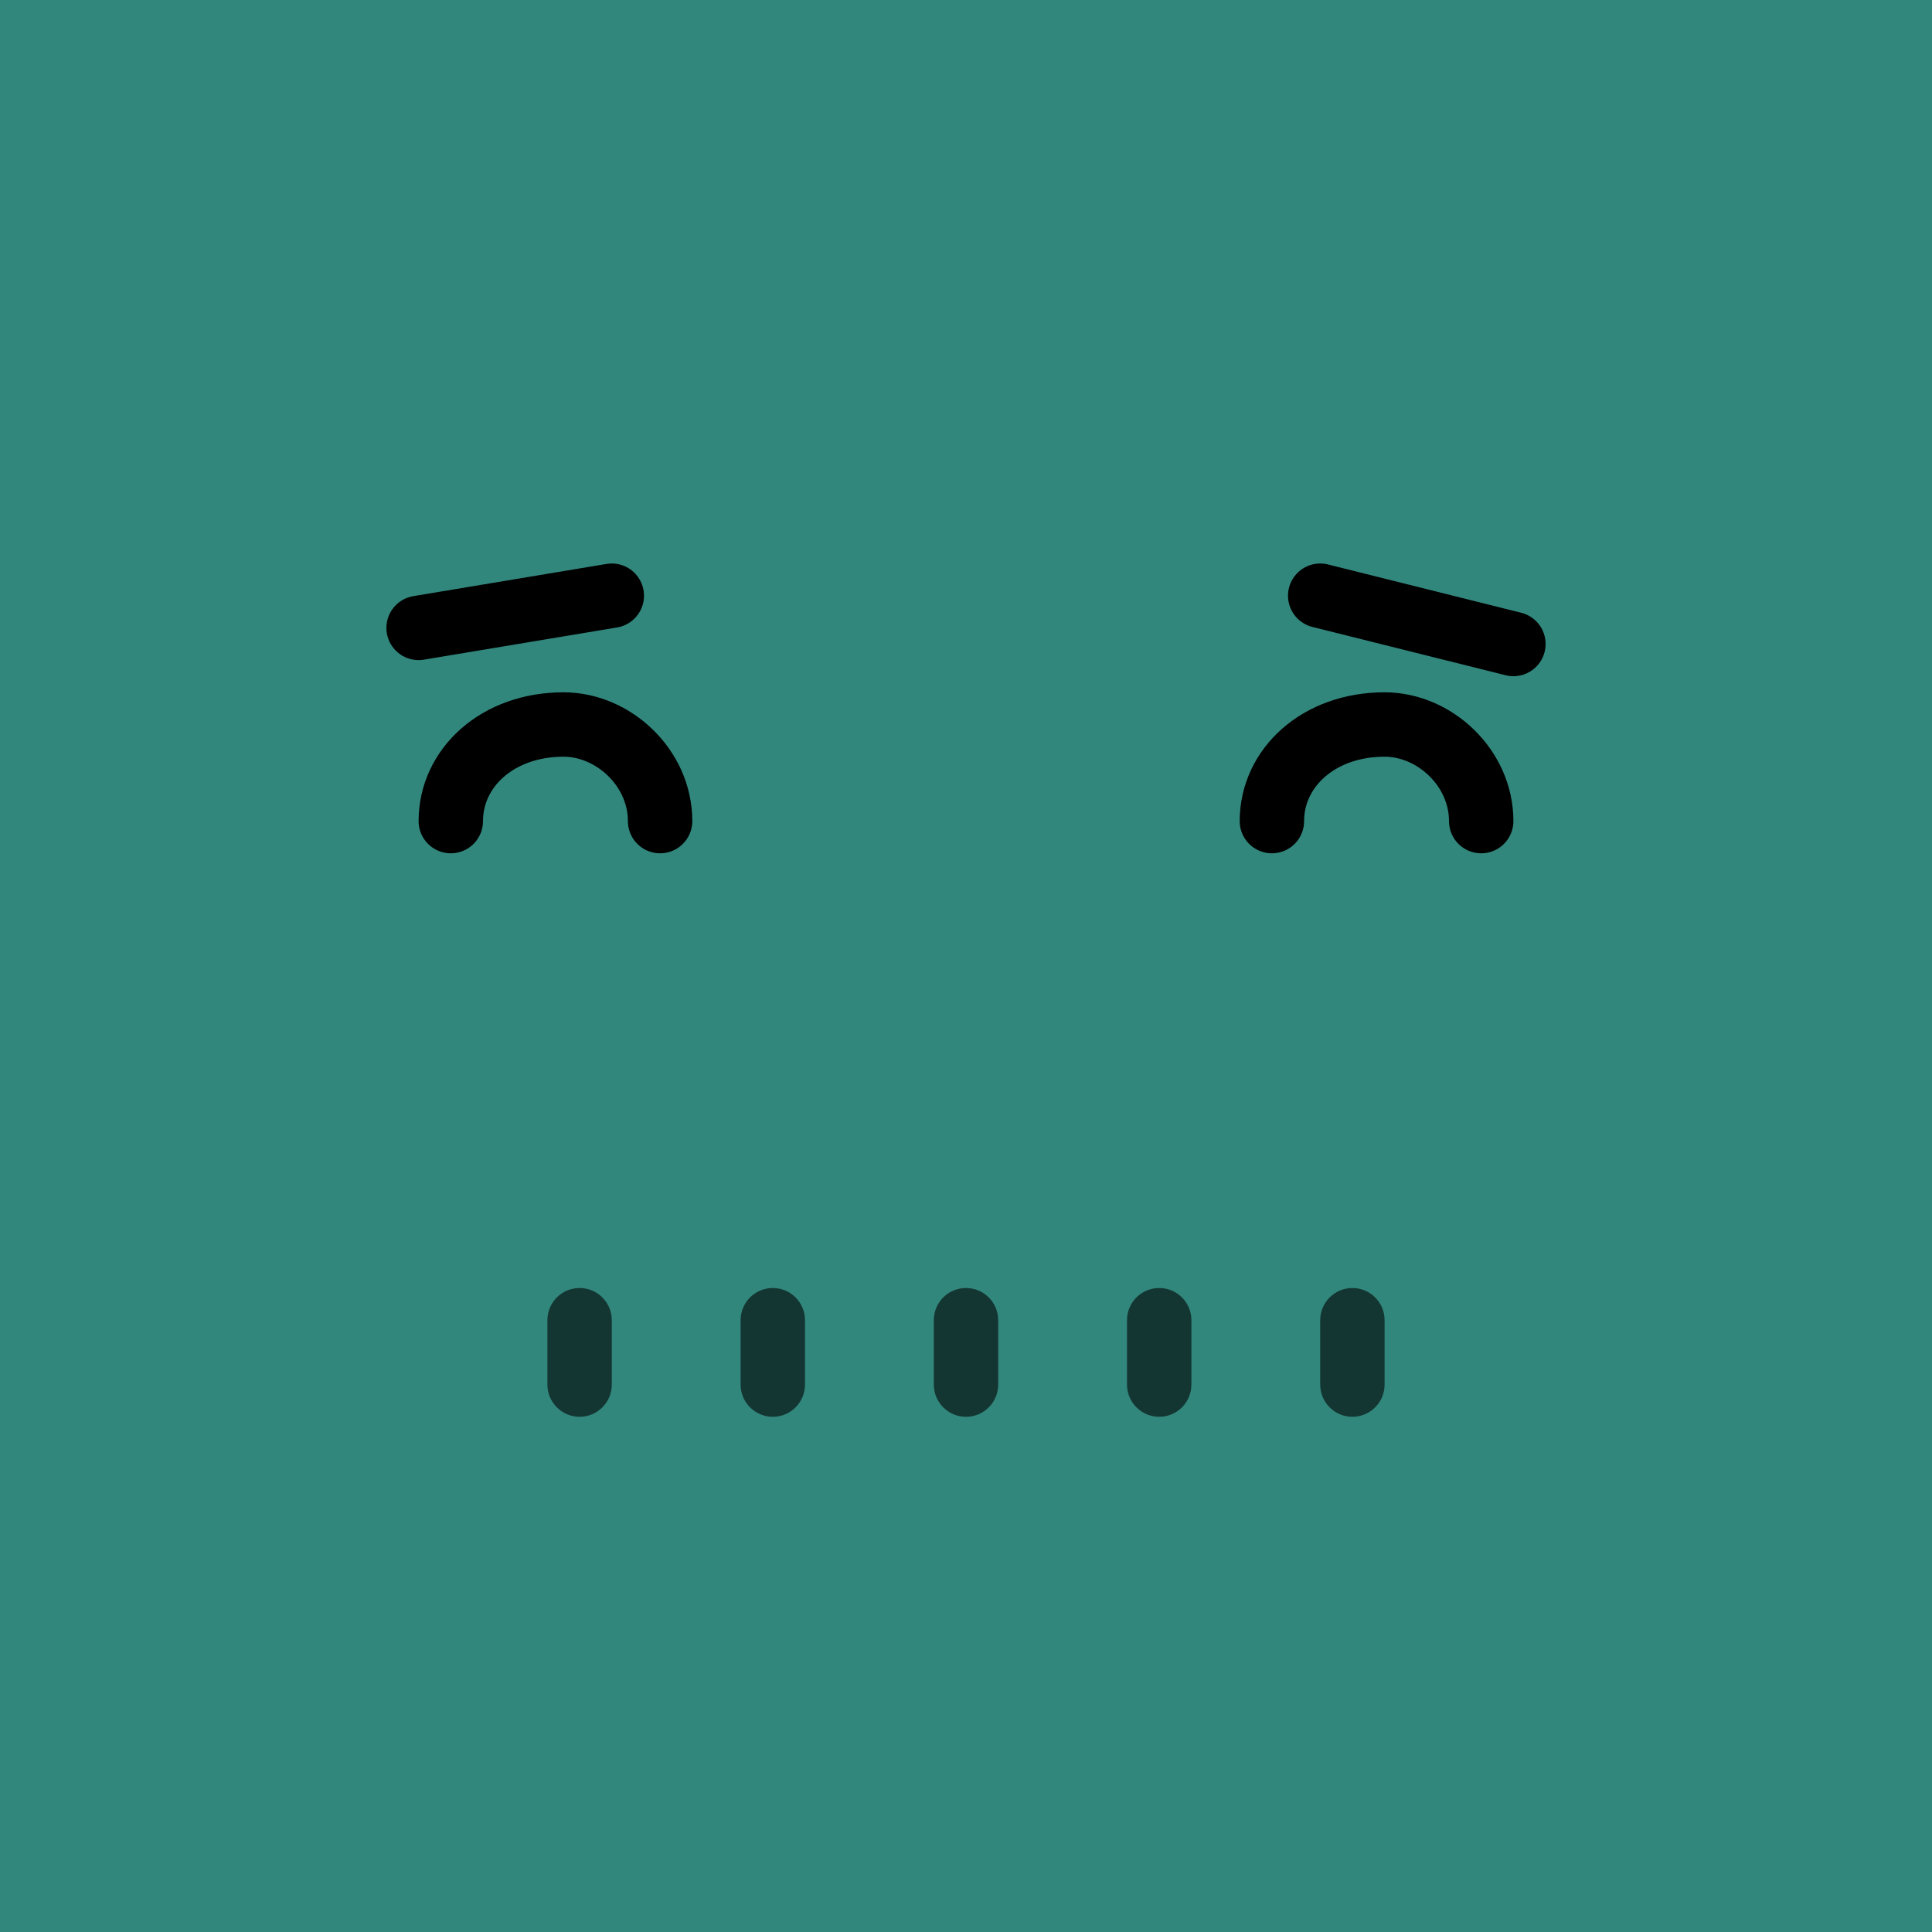
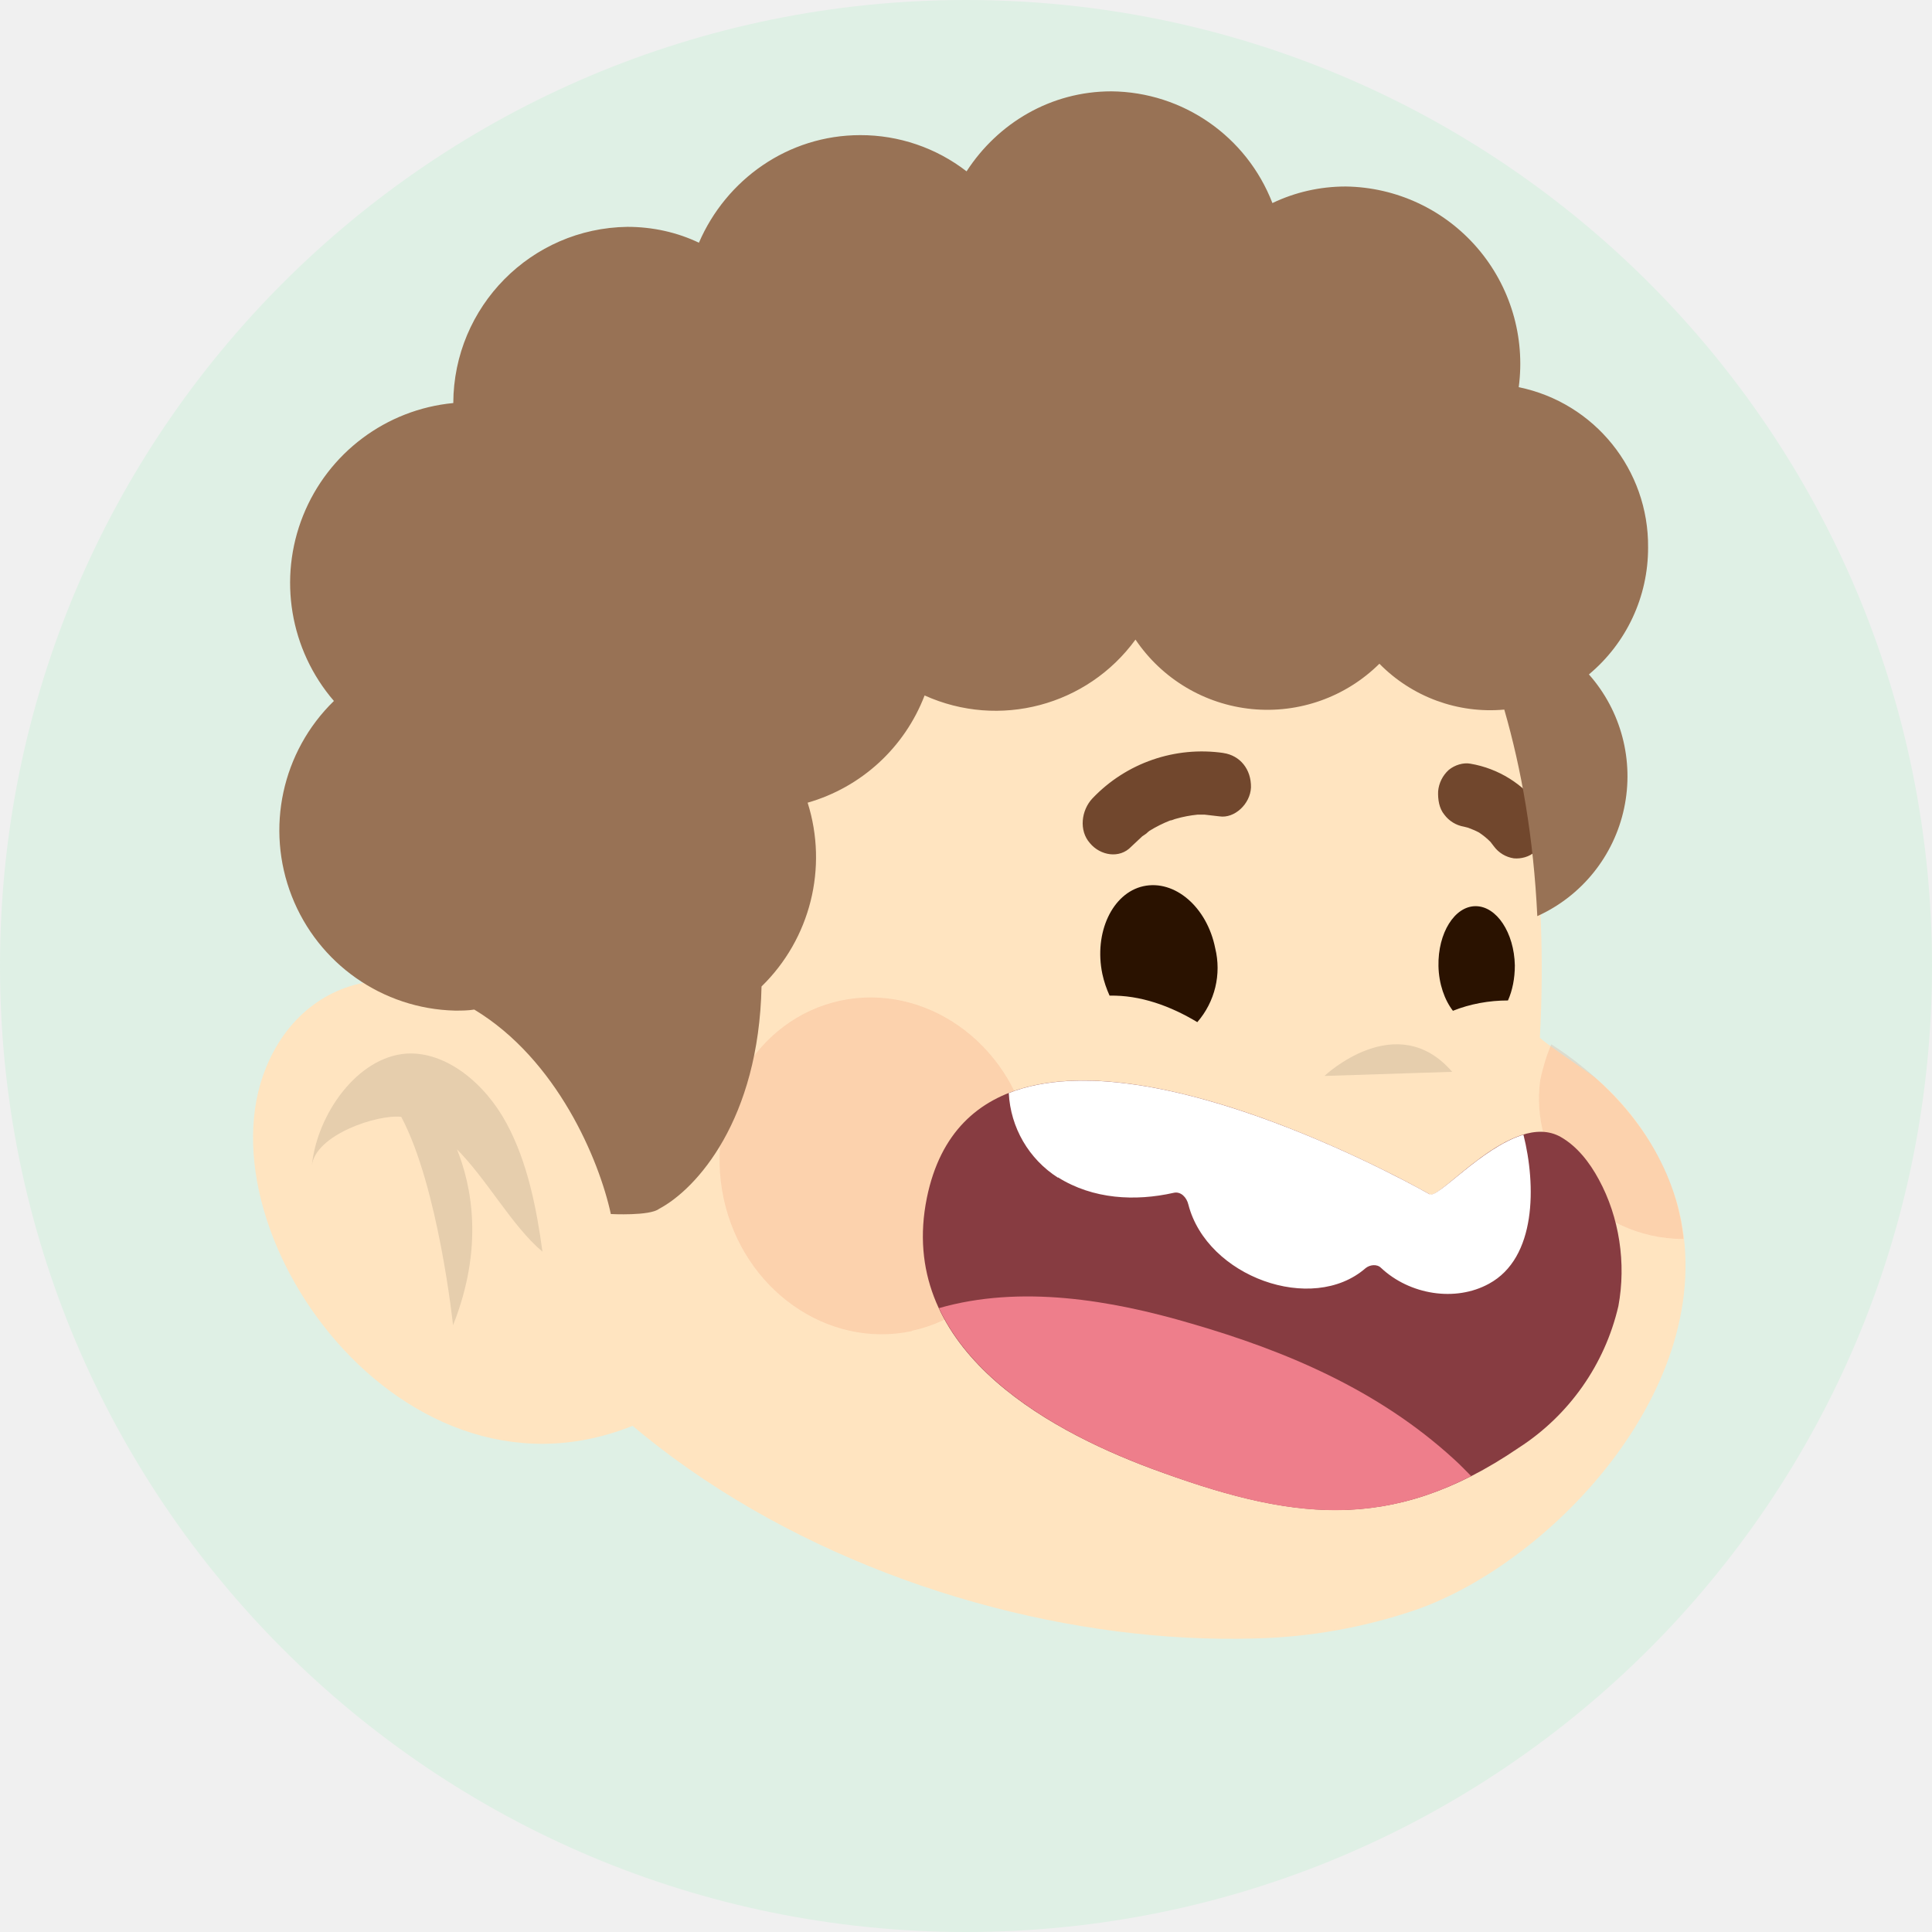
- <svg xmlns="http://www.w3.org/2000/svg" viewBox="0 0 120 120" fill="none" shape-rendering="auto" width="128" height="128">
+ <svg xmlns="http://www.w3.org/2000/svg" viewBox="0 0 480 480" fill="none" shape-rendering="auto" width="128" height="128">
  <mask id="viewboxMask">
-     <rect width="120" height="120" rx="0" ry="0" x="0" y="0" fill="#fff" />
+     <rect width="480" height="480" rx="240" ry="240" x="0" y="0" fill="#fff" />
  </mask>
  <g mask="url(#viewboxMask)">
-     <rect fill="#32877d" width="120" height="120" x="0" y="0" />
-     <g transform="translate(22 68)">
-       <g fill="#000" fill-opacity=".6">
-         <rect x="12" y="12" width="4" height="8" rx="2" />
-         <rect x="36" y="12" width="4" height="8" rx="2" />
-         <rect x="24" y="12" width="4" height="8" rx="2" />
-         <rect x="48" y="12" width="4" height="8" rx="2" />
-         <rect x="60" y="12" width="4" height="8" rx="2" />
-       </g>
+     <rect fill="#dff0e5" width="480" height="480" x="0" y="0" />
+     <g transform="matrix(.85775 0 0 .85427 52 47)">
+       <path d="M264 38.6s131.4 20.6 121.4 208.1c0 .7 15.2 10.9 16.4 12a77.1 77.1 0 0 1 23.4 36.3c13.9 51.3-35.7 104.2-75.8 118.2a155 155 0 0 1-46.7 8.3c-103.1 3-239.7-62.7-246.7-191a202.7 202.7 0 0 1 15.1-83.9c0 .1 57.4-142.5 192.9-108Z" fill="#ffe4c0" />
+       <path d="M388.7 248.7a57 57 0 0 0-3.2 10.5 40 40 0 0 0 8.5 30.4 42.3 42.3 0 0 0 33 15.7c-3.2-31.7-29-50.7-38.3-56.6ZM203.5 332c24.4-5.2 39.6-31 33.9-57.5-5.7-26.5-30.2-43.7-54.6-38.5-24.4 5.3-39.5 31-33.8 57.6 5.7 26.5 30.1 43.7 54.5 38.5Z" fill="#DC2400" style="mix-blend-mode:multiply" opacity=".1" />
+       <path opacity=".1" d="M323 257.9s20.9-19.9 37-1.2Z" fill="#000" />
+       <path d="M128.7 356.9C59.3 391.7-3.7 304.4 16.5 255.3c12.9-31.4 50.4-33.8 72.1-5.2a185 185 0 0 1 29.1 59.1" fill="#ffe4c0" />
+       <path opacity=".1" d="M71.5 279c9 9 16.1 22.5 25 30-1.7-12.5-4.3-26-10.4-37.3-6.2-11.6-17.5-21-29-20.3-14.2 1-25.9 17.6-27.4 32.6 1-9 19-15 25.9-14.2 10.8 20.4 15 60.6 15 60.6 9-22.7 5.4-40.7 1-51.5Z" fill="#000" />
    </g>
-     <g transform="translate(8 20)">
-       <path d="m18 19 12-2M20 31c0-3.31 2.9-6 7-6 3.1 0 6 2.69 6 6M86 20l-12-3M84 31c0-3.31-2.9-6-6-6-4.1 0-7 2.69-7 6" stroke="#000" stroke-width="4" stroke-linecap="round" stroke-linejoin="round" />
+     <g transform="matrix(.85472 0 0 .855 19 -17)">
+       <path d="M393.3 367c3 1.7 24.1-24.8 38.2-16.7 4.7 2.7 8.3 7.3 11 12.3 6 11 8 24.4 5.7 36.8a67 67 0 0 1-29 41.2c-37.4 25.5-67 20.7-106.8 6-31.4-11.7-74-35.6-65.2-78.7 15.6-76 146.1-1 146.1-1Z" fill="#873C41" />
+       <path d="M285.3 362c10.2 6.4 22.5 7 33.6 4.5 2.1-.5 3.8 1.3 4.3 3.4 5.4 21 36 32 51.5 18.5 1.2-1 3.3-1.3 4.5-.1 8.3 7.8 21.6 10 31.4 4.6 13.8-7.5 13.7-28.6 10-43.3-12.2 3.7-25 18.7-27.3 17.3 0 0-80.1-46-122.3-29.4a31 31 0 0 0 14.3 24.6Z" fill="#fff" />
+       <path d="M400.3 443.8c-22-20.1-48.9-31.4-76.2-39.3-23.4-6.9-49.7-11.3-73.4-4.5 11 23.5 39.2 38.2 61.7 46.6 34.8 12.9 61.8 18.2 93 2.2-1.7-1.7-3.3-3.4-5.1-5Z" fill="#EE7E8B" />
    </g>
+     <g transform="matrix(.85472 0 0 .855 19 -17)">
+       <path d="M300.3 309.2c8.9-.2 17.7 3 25.5 7.7a24 24 0 0 0 5.2-21.5c-2.4-12-11.8-20-20.9-18-9 2-14.4 13.5-11.9 25.5.5 2.3 1.2 4.3 2.1 6.3ZM416.1 310.6c1.3-2.9 2-6.4 2-10.2-.2-9.5-5.3-17.2-11.4-17.2-6.1 0-11 7.8-10.8 17.4.1 5.2 1.8 9.9 4.2 13 5-2 10.5-3 16-3Z" fill="#2A1200" />
+       <path d="M333.5 238.7a43.9 43.9 0 0 0-38.2 13.2c-3.2 3.4-4 9.3-.7 13 3 3.6 8.6 4.6 12 1l3.2-3c.4-.3 1.3-.8 1.6-1.2l.5-.4a37.7 37.7 0 0 1 6-3c.5 0 1.2-.4 1.7-.5a35.6 35.6 0 0 1 6.3-1.2h2l4.3.5c4.4.7 9-3.6 9.2-8.4.1-5.3-3.2-9.3-8-10ZM425.4 254.4a31.4 31.4 0 0 0-20.2-12.6c-2.1-.4-4.6.4-6.3 1.8a9.5 9.5 0 0 0-3.1 6.2c-.1 2.4.3 5 1.8 6.8a9 9 0 0 0 5.7 3.5l1.2.3c1 .4 2.1.8 3.2 1.4 1.2.8 2.3 1.7 3.3 2.7l1 1.3a8.8 8.8 0 0 0 5.8 3.5c2 .2 4.6-.4 6.2-2 1.7-1.5 3-3.6 3.2-6 .1-2.5-.4-5-1.8-7Z" fill="#71472D" />
+     </g>
+     <g transform="matrix(.85472 0 0 .85667 18 -15)">
+       <path d="M379.9 210a45.2 45.2 0 0 0 36.3 13.3c5 17.3 8.5 37 9.6 59.9a44.5 44.5 0 0 0 15-70.1 47.7 47.7 0 0 0 17.2-36.8 47 47 0 0 0-37.6-46.5 51.4 51.4 0 0 0-50.3-58.2c-7.6 0-14.8 1.7-21.3 4.8A50.7 50.7 0 0 0 302 44c-17.6 0-33 9.2-42.1 23.2A50.4 50.4 0 0 0 229 56.7c-21 0-39 12.9-46.9 31.2-6.3-3-13.4-4.6-20.8-4.6a51.3 51.3 0 0 0-50.6 51.1A52.4 52.4 0 0 0 76 220.8a52.3 52.3 0 0 0 35.2 89.8c1.9 0 3.7 0 5.6-.3 24.1 14.5 36.3 43.6 39.7 59.3 0 0 11.3.6 14-1.5 11-5.8 29-25.9 29.8-64.5a52.3 52.3 0 0 0 13.4-53.3 51.6 51.6 0 0 0 34-31.1A50.3 50.3 0 0 0 309 203a46.3 46.3 0 0 0 70.9 7Z" fill="#987255" />
+     </g>
+     <g transform="matrix(.85472 0 0 .85667 14 -12)" />
  </g>
</svg>
